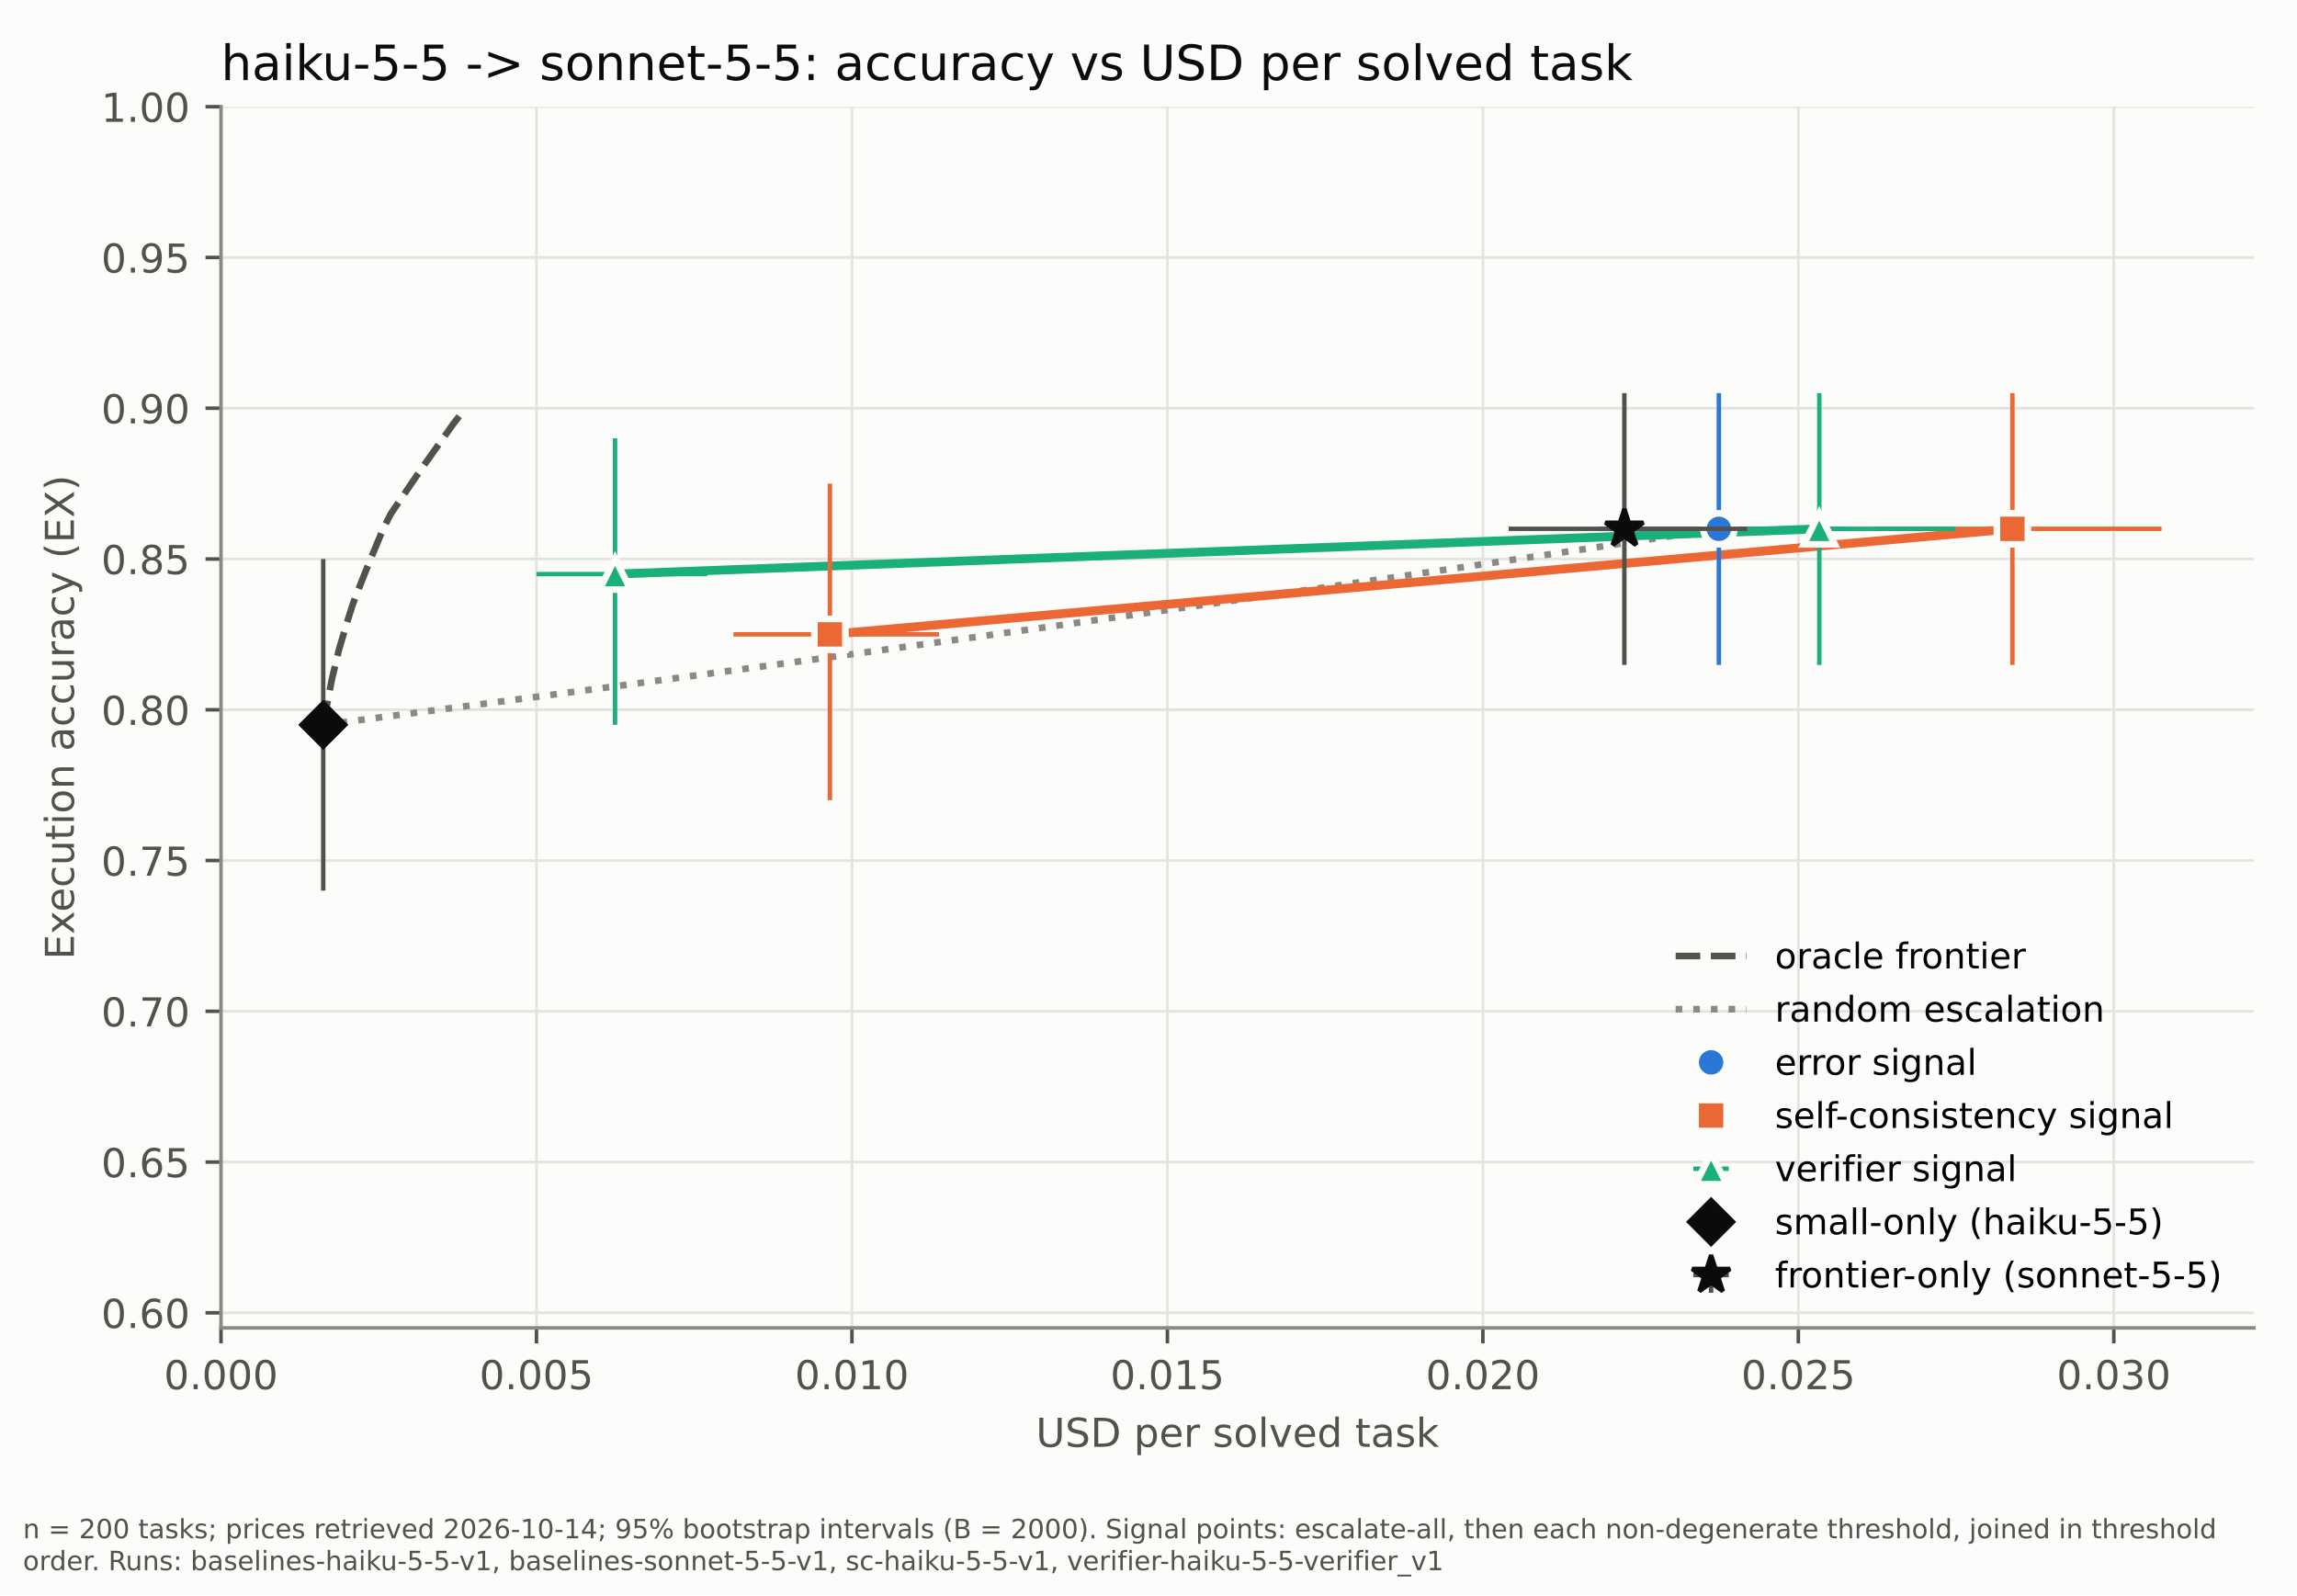
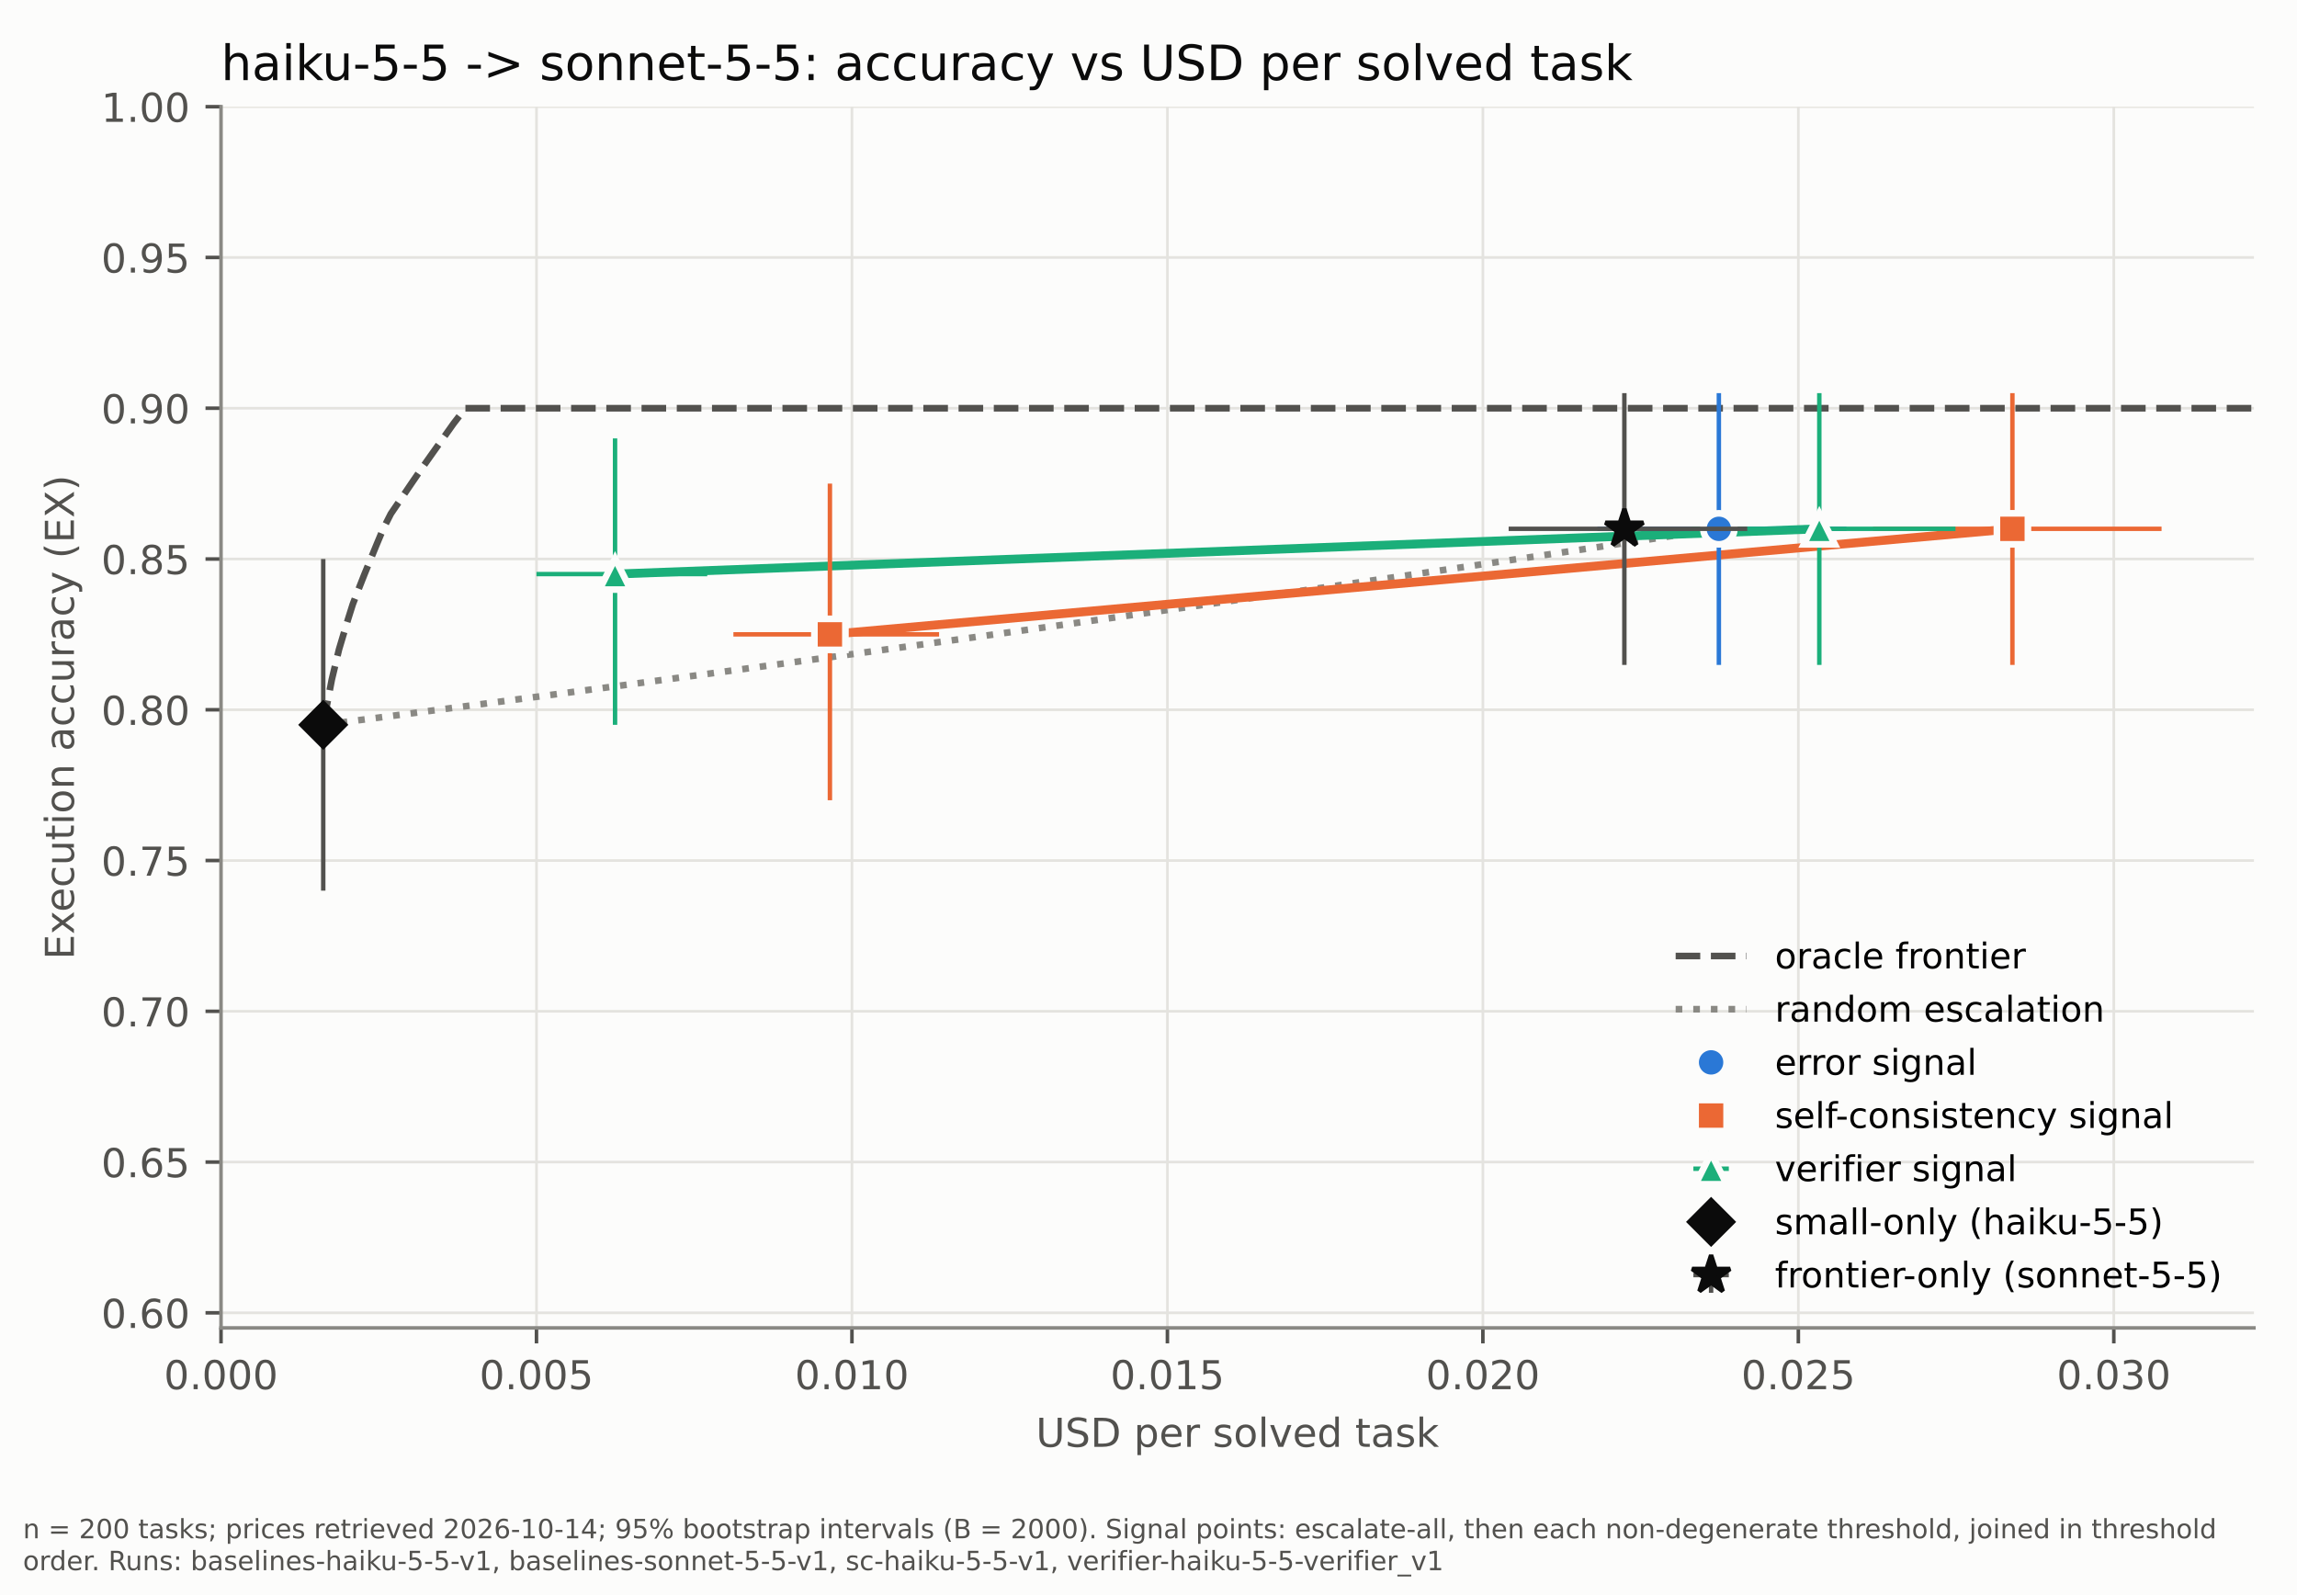
<svg xmlns="http://www.w3.org/2000/svg" xmlns:xlink="http://www.w3.org/1999/xlink" width="518.4pt" height="360pt" viewBox="0 0 518.4 360" version="1.1">
  <defs>
    <style type="text/css">*{stroke-linejoin: round; stroke-linecap: butt}</style>
  </defs>
  <g id="figure_1">
    <g id="patch_1">
      <path d="M 0 360  L 518.4 360  L 518.4 0  L 0 0  z " style="fill: #fcfcfb" />
    </g>
    <g id="axes_1">
      <g id="patch_2">
        <path d="M 49.88 299.68  L 508.68 299.68  L 508.68 24.077  L 49.88 24.077  z " style="fill: #fcfcfb" />
      </g>
      <g id="matplotlib.axis_1">
        <g id="xtick_1">
          <g id="line2d_1">
            <path d="M 49.88 299.68  L 49.88 24.077  " clip-path="url(#pf65596e680)" style="fill: none; stroke: #e4e3df; stroke-width: 0.6; stroke-linecap: square" />
          </g>
          <g id="line2d_2">
            <defs>
              <path id="m976dc14677" d="M 0 0  L 0 3.5  " style="stroke: #52514e; stroke-width: 0.8" />
            </defs>
            <g>
              <use xlink:href="#m976dc14677" x="49.88" y="299.68" style="fill: #52514e; stroke: #52514e; stroke-width: 0.8" />
            </g>
          </g>
          <g id="text_1">
            <text style="font-size: 9px; font-family: 'DejaVu Sans', 'Bitstream Vera Sans', 'Computer Modern Sans Serif', 'Lucida Grande', 'Verdana', 'Geneva', 'Lucid', 'Arial', 'Helvetica', 'Avant Garde', sans-serif; text-anchor: middle; fill: #52514e" x="49.88" y="313.518" transform="rotate(-0 49.88 313.5179)">0.000</text>
          </g>
        </g>
        <g id="xtick_2">
          <g id="line2d_3">
            <path d="M 121.076 299.68  L 121.076 24.077  " clip-path="url(#pf65596e680)" style="fill: none; stroke: #e4e3df; stroke-width: 0.6; stroke-linecap: square" />
          </g>
          <g id="line2d_4">
            <g>
              <use xlink:href="#m976dc14677" x="121.076" y="299.68" style="fill: #52514e; stroke: #52514e; stroke-width: 0.8" />
            </g>
          </g>
          <g id="text_2">
            <text style="font-size: 9px; font-family: 'DejaVu Sans', 'Bitstream Vera Sans', 'Computer Modern Sans Serif', 'Lucida Grande', 'Verdana', 'Geneva', 'Lucid', 'Arial', 'Helvetica', 'Avant Garde', sans-serif; text-anchor: middle; fill: #52514e" x="121.076" y="313.518" transform="rotate(-0 121.0762 313.5179)">0.005</text>
          </g>
        </g>
        <g id="xtick_3">
          <g id="line2d_5">
            <path d="M 192.272 299.68  L 192.272 24.077  " clip-path="url(#pf65596e680)" style="fill: none; stroke: #e4e3df; stroke-width: 0.6; stroke-linecap: square" />
          </g>
          <g id="line2d_6">
            <g>
              <use xlink:href="#m976dc14677" x="192.272" y="299.68" style="fill: #52514e; stroke: #52514e; stroke-width: 0.8" />
            </g>
          </g>
          <g id="text_3">
            <text style="font-size: 9px; font-family: 'DejaVu Sans', 'Bitstream Vera Sans', 'Computer Modern Sans Serif', 'Lucida Grande', 'Verdana', 'Geneva', 'Lucid', 'Arial', 'Helvetica', 'Avant Garde', sans-serif; text-anchor: middle; fill: #52514e" x="192.272" y="313.518" transform="rotate(-0 192.2723 313.5179)">0.010</text>
          </g>
        </g>
        <g id="xtick_4">
          <g id="line2d_7">
            <path d="M 263.469 299.68  L 263.469 24.077  " clip-path="url(#pf65596e680)" style="fill: none; stroke: #e4e3df; stroke-width: 0.6; stroke-linecap: square" />
          </g>
          <g id="line2d_8">
            <g>
              <use xlink:href="#m976dc14677" x="263.469" y="299.68" style="fill: #52514e; stroke: #52514e; stroke-width: 0.8" />
            </g>
          </g>
          <g id="text_4">
            <text style="font-size: 9px; font-family: 'DejaVu Sans', 'Bitstream Vera Sans', 'Computer Modern Sans Serif', 'Lucida Grande', 'Verdana', 'Geneva', 'Lucid', 'Arial', 'Helvetica', 'Avant Garde', sans-serif; text-anchor: middle; fill: #52514e" x="263.469" y="313.518" transform="rotate(-0 263.4685 313.5179)">0.015</text>
          </g>
        </g>
        <g id="xtick_5">
          <g id="line2d_9">
            <path d="M 334.665 299.68  L 334.665 24.077  " clip-path="url(#pf65596e680)" style="fill: none; stroke: #e4e3df; stroke-width: 0.6; stroke-linecap: square" />
          </g>
          <g id="line2d_10">
            <g>
              <use xlink:href="#m976dc14677" x="334.665" y="299.68" style="fill: #52514e; stroke: #52514e; stroke-width: 0.8" />
            </g>
          </g>
          <g id="text_5">
            <text style="font-size: 9px; font-family: 'DejaVu Sans', 'Bitstream Vera Sans', 'Computer Modern Sans Serif', 'Lucida Grande', 'Verdana', 'Geneva', 'Lucid', 'Arial', 'Helvetica', 'Avant Garde', sans-serif; text-anchor: middle; fill: #52514e" x="334.665" y="313.518" transform="rotate(-0 334.6647 313.5179)">0.020</text>
          </g>
        </g>
        <g id="xtick_6">
          <g id="line2d_11">
            <path d="M 405.861 299.68  L 405.861 24.077  " clip-path="url(#pf65596e680)" style="fill: none; stroke: #e4e3df; stroke-width: 0.6; stroke-linecap: square" />
          </g>
          <g id="line2d_12">
            <g>
              <use xlink:href="#m976dc14677" x="405.861" y="299.68" style="fill: #52514e; stroke: #52514e; stroke-width: 0.8" />
            </g>
          </g>
          <g id="text_6">
            <text style="font-size: 9px; font-family: 'DejaVu Sans', 'Bitstream Vera Sans', 'Computer Modern Sans Serif', 'Lucida Grande', 'Verdana', 'Geneva', 'Lucid', 'Arial', 'Helvetica', 'Avant Garde', sans-serif; text-anchor: middle; fill: #52514e" x="405.861" y="313.518" transform="rotate(-0 405.8609 313.5179)">0.025</text>
          </g>
        </g>
        <g id="xtick_7">
          <g id="line2d_13">
            <path d="M 477.057 299.68  L 477.057 24.077  " clip-path="url(#pf65596e680)" style="fill: none; stroke: #e4e3df; stroke-width: 0.6; stroke-linecap: square" />
          </g>
          <g id="line2d_14">
            <g>
              <use xlink:href="#m976dc14677" x="477.057" y="299.68" style="fill: #52514e; stroke: #52514e; stroke-width: 0.8" />
            </g>
          </g>
          <g id="text_7">
            <text style="font-size: 9px; font-family: 'DejaVu Sans', 'Bitstream Vera Sans', 'Computer Modern Sans Serif', 'Lucida Grande', 'Verdana', 'Geneva', 'Lucid', 'Arial', 'Helvetica', 'Avant Garde', sans-serif; text-anchor: middle; fill: #52514e" x="477.057" y="313.518" transform="rotate(-0 477.057 313.5179)">0.030</text>
          </g>
        </g>
        <g id="text_8">
          <text style="font-size: 9px; font-family: 'DejaVu Sans', 'Bitstream Vera Sans', 'Computer Modern Sans Serif', 'Lucida Grande', 'Verdana', 'Geneva', 'Lucid', 'Arial', 'Helvetica', 'Avant Garde', sans-serif; text-anchor: middle; fill: #52514e" x="279.28" y="326.519" transform="rotate(-0 279.28 326.5186)">USD per solved task</text>
        </g>
      </g>
      <g id="matplotlib.axis_2">
        <g id="ytick_1">
          <g id="line2d_15">
            <path d="M 49.88 296.277  L 508.68 296.277  " clip-path="url(#pf65596e680)" style="fill: none; stroke: #e4e3df; stroke-width: 0.6; stroke-linecap: square" />
          </g>
          <g id="line2d_16">
            <defs>
              <path id="mf46361f06f" d="M 0 0  L -3.5 0  " style="stroke: #52514e; stroke-width: 0.8" />
            </defs>
            <g>
              <use xlink:href="#mf46361f06f" x="49.88" y="296.277" style="fill: #52514e; stroke: #52514e; stroke-width: 0.8" />
            </g>
          </g>
          <g id="text_9">
            <text style="font-size: 9px; font-family: 'DejaVu Sans', 'Bitstream Vera Sans', 'Computer Modern Sans Serif', 'Lucida Grande', 'Verdana', 'Geneva', 'Lucid', 'Arial', 'Helvetica', 'Avant Garde', sans-serif; text-anchor: end; fill: #52514e" x="42.88" y="299.696" transform="rotate(-0 42.88 299.6964)">0.60</text>
          </g>
        </g>
        <g id="ytick_2">
          <g id="line2d_17">
            <path d="M 49.88 262.252  L 508.68 262.252  " clip-path="url(#pf65596e680)" style="fill: none; stroke: #e4e3df; stroke-width: 0.6; stroke-linecap: square" />
          </g>
          <g id="line2d_18">
            <g>
              <use xlink:href="#mf46361f06f" x="49.88" y="262.252" style="fill: #52514e; stroke: #52514e; stroke-width: 0.8" />
            </g>
          </g>
          <g id="text_10">
            <text style="font-size: 9px; font-family: 'DejaVu Sans', 'Bitstream Vera Sans', 'Computer Modern Sans Serif', 'Lucida Grande', 'Verdana', 'Geneva', 'Lucid', 'Arial', 'Helvetica', 'Avant Garde', sans-serif; text-anchor: end; fill: #52514e" x="42.88" y="265.671" transform="rotate(-0 42.88 265.6714)">0.65</text>
          </g>
        </g>
        <g id="ytick_3">
          <g id="line2d_19">
            <path d="M 49.88 228.227  L 508.68 228.227  " clip-path="url(#pf65596e680)" style="fill: none; stroke: #e4e3df; stroke-width: 0.6; stroke-linecap: square" />
          </g>
          <g id="line2d_20">
            <g>
              <use xlink:href="#mf46361f06f" x="49.88" y="228.227" style="fill: #52514e; stroke: #52514e; stroke-width: 0.8" />
            </g>
          </g>
          <g id="text_11">
            <text style="font-size: 9px; font-family: 'DejaVu Sans', 'Bitstream Vera Sans', 'Computer Modern Sans Serif', 'Lucida Grande', 'Verdana', 'Geneva', 'Lucid', 'Arial', 'Helvetica', 'Avant Garde', sans-serif; text-anchor: end; fill: #52514e" x="42.88" y="231.646" transform="rotate(-0 42.88 231.6464)">0.70</text>
          </g>
        </g>
        <g id="ytick_4">
          <g id="line2d_21">
            <path d="M 49.88 194.202  L 508.68 194.202  " clip-path="url(#pf65596e680)" style="fill: none; stroke: #e4e3df; stroke-width: 0.6; stroke-linecap: square" />
          </g>
          <g id="line2d_22">
            <g>
              <use xlink:href="#mf46361f06f" x="49.88" y="194.202" style="fill: #52514e; stroke: #52514e; stroke-width: 0.8" />
            </g>
          </g>
          <g id="text_12">
            <text style="font-size: 9px; font-family: 'DejaVu Sans', 'Bitstream Vera Sans', 'Computer Modern Sans Serif', 'Lucida Grande', 'Verdana', 'Geneva', 'Lucid', 'Arial', 'Helvetica', 'Avant Garde', sans-serif; text-anchor: end; fill: #52514e" x="42.88" y="197.621" transform="rotate(-0 42.88 197.6214)">0.75</text>
          </g>
        </g>
        <g id="ytick_5">
          <g id="line2d_23">
            <path d="M 49.88 160.177  L 508.68 160.177  " clip-path="url(#pf65596e680)" style="fill: none; stroke: #e4e3df; stroke-width: 0.6; stroke-linecap: square" />
          </g>
          <g id="line2d_24">
            <g>
              <use xlink:href="#mf46361f06f" x="49.88" y="160.177" style="fill: #52514e; stroke: #52514e; stroke-width: 0.8" />
            </g>
          </g>
          <g id="text_13">
            <text style="font-size: 9px; font-family: 'DejaVu Sans', 'Bitstream Vera Sans', 'Computer Modern Sans Serif', 'Lucida Grande', 'Verdana', 'Geneva', 'Lucid', 'Arial', 'Helvetica', 'Avant Garde', sans-serif; text-anchor: end; fill: #52514e" x="42.88" y="163.596" transform="rotate(-0 42.88 163.5964)">0.80</text>
          </g>
        </g>
        <g id="ytick_6">
          <g id="line2d_25">
            <path d="M 49.88 126.152  L 508.68 126.152  " clip-path="url(#pf65596e680)" style="fill: none; stroke: #e4e3df; stroke-width: 0.6; stroke-linecap: square" />
          </g>
          <g id="line2d_26">
            <g>
              <use xlink:href="#mf46361f06f" x="49.88" y="126.152" style="fill: #52514e; stroke: #52514e; stroke-width: 0.8" />
            </g>
          </g>
          <g id="text_14">
            <text style="font-size: 9px; font-family: 'DejaVu Sans', 'Bitstream Vera Sans', 'Computer Modern Sans Serif', 'Lucida Grande', 'Verdana', 'Geneva', 'Lucid', 'Arial', 'Helvetica', 'Avant Garde', sans-serif; text-anchor: end; fill: #52514e" x="42.88" y="129.571" transform="rotate(-0 42.88 129.5714)">0.85</text>
          </g>
        </g>
        <g id="ytick_7">
          <g id="line2d_27">
            <path d="M 49.88 92.127  L 508.68 92.127  " clip-path="url(#pf65596e680)" style="fill: none; stroke: #e4e3df; stroke-width: 0.6; stroke-linecap: square" />
          </g>
          <g id="line2d_28">
            <g>
              <use xlink:href="#mf46361f06f" x="49.88" y="92.127" style="fill: #52514e; stroke: #52514e; stroke-width: 0.8" />
            </g>
          </g>
          <g id="text_15">
            <text style="font-size: 9px; font-family: 'DejaVu Sans', 'Bitstream Vera Sans', 'Computer Modern Sans Serif', 'Lucida Grande', 'Verdana', 'Geneva', 'Lucid', 'Arial', 'Helvetica', 'Avant Garde', sans-serif; text-anchor: end; fill: #52514e" x="42.88" y="95.546" transform="rotate(-0 42.88 95.54639)">0.90</text>
          </g>
        </g>
        <g id="ytick_8">
          <g id="line2d_29">
            <path d="M 49.88 58.102  L 508.68 58.102  " clip-path="url(#pf65596e680)" style="fill: none; stroke: #e4e3df; stroke-width: 0.6; stroke-linecap: square" />
          </g>
          <g id="line2d_30">
            <g>
              <use xlink:href="#mf46361f06f" x="49.88" y="58.102" style="fill: #52514e; stroke: #52514e; stroke-width: 0.8" />
            </g>
          </g>
          <g id="text_16">
            <text style="font-size: 9px; font-family: 'DejaVu Sans', 'Bitstream Vera Sans', 'Computer Modern Sans Serif', 'Lucida Grande', 'Verdana', 'Geneva', 'Lucid', 'Arial', 'Helvetica', 'Avant Garde', sans-serif; text-anchor: end; fill: #52514e" x="42.88" y="61.521" transform="rotate(-0 42.88 61.52138)">0.95</text>
          </g>
        </g>
        <g id="ytick_9">
          <g id="line2d_31">
            <path d="M 49.88 24.077  L 508.68 24.077  " clip-path="url(#pf65596e680)" style="fill: none; stroke: #e4e3df; stroke-width: 0.6; stroke-linecap: square" />
          </g>
          <g id="line2d_32">
            <g>
              <use xlink:href="#mf46361f06f" x="49.88" y="24.077" style="fill: #52514e; stroke: #52514e; stroke-width: 0.8" />
            </g>
          </g>
          <g id="text_17">
            <text style="font-size: 9px; font-family: 'DejaVu Sans', 'Bitstream Vera Sans', 'Computer Modern Sans Serif', 'Lucida Grande', 'Verdana', 'Geneva', 'Lucid', 'Arial', 'Helvetica', 'Avant Garde', sans-serif; text-anchor: end; fill: #52514e" x="42.88" y="27.496" transform="rotate(-0 42.88 27.49637)">1.00</text>
          </g>
        </g>
        <g id="text_18">
          <text style="font-size: 9px; font-family: 'DejaVu Sans', 'Bitstream Vera Sans', 'Computer Modern Sans Serif', 'Lucida Grande', 'Verdana', 'Geneva', 'Lucid', 'Arial', 'Helvetica', 'Avant Garde', sans-serif; text-anchor: middle; fill: #52514e" x="16.679" y="161.879" transform="rotate(-90 16.67883 161.8787)">Execution accuracy (EX)</text>
        </g>
      </g>
      <g id="line2d_33">
        <path d="M 72.951 163.58  L 73.584 160.177  L 74.235 156.775  L 74.88 153.372  L 75.695 149.97  L 76.507 146.567  L 77.523 143.165  L 78.544 139.762  L 79.617 136.36  L 80.93 132.957  L 82.27 129.555  L 83.661 126.152  L 85.058 122.75  L 86.489 119.347  L 88.21 115.945  L 90.529 112.542  L 92.829 109.14  L 95.165 105.737  L 97.566 102.335  L 99.989 98.932  L 102.403 95.53  L 105.037 92.127  " clip-path="url(#pf65596e680)" style="fill: none; stroke-dasharray: 5.55,2.4; stroke-dashoffset: 0; stroke: #52514e; stroke-width: 1.5" />
      </g>
      <g id="line2d_34">
        <path d="M 72.951 163.58  L 89.918 161.368  L 106.747 159.157  L 123.44 156.945  L 139.999 154.733  L 156.426 152.522  L 172.721 150.31  L 188.887 148.099  L 204.925 145.887  L 220.836 143.675  L 236.622 141.464  L 252.285 139.252  L 267.826 137.04  L 283.246 134.829  L 298.547 132.617  L 313.729 130.406  L 328.796 128.194  L 343.747 125.982  L 358.585 123.771  L 373.309 121.559  L 387.923 119.347  " clip-path="url(#pf65596e680)" style="fill: none; stroke-dasharray: 1.5,2.475; stroke-dashoffset: 0; stroke: #8a8984; stroke-width: 1.5" />
      </g>
+       <g id="line2d_35">
+         <path d="M 105.037 92.127  L 508.68 92.127  " clip-path="url(#pf65596e680)" style="fill: none; stroke-dasharray: 5.55,2.4; stroke-dashoffset: 0; stroke: #52514e; stroke-width: 1.5" />
+       </g>
      <g id="patch_3">
        <path d="M 49.88 299.68  L 49.88 24.077  " style="fill: none; stroke: #8a8984; stroke-width: 0.8; stroke-linejoin: miter; stroke-linecap: square" />
      </g>
      <g id="patch_4">
        <path d="M 49.88 299.68  L 508.68 299.68  " style="fill: none; stroke: #8a8984; stroke-width: 0.8; stroke-linejoin: miter; stroke-linecap: square" />
      </g>
-       <g id="line2d_35">
+       <g id="line2d_36">
        <path d="M 387.923 119.347  " clip-path="url(#pf65596e680)" style="fill: none; stroke: #2a78d6; stroke-width: 2; stroke-linecap: square" />
      </g>
-       <g id="line2d_36">
+       <g id="line2d_37">
        <path d="M 454.172 119.347  L 187.297 143.165  " clip-path="url(#pf65596e680)" style="fill: none; stroke: #eb6834; stroke-width: 2; stroke-linecap: square" />
      </g>
-       <g id="line2d_37">
+       <g id="line2d_38">
        <path d="M 410.591 119.347  L 138.808 129.555  " clip-path="url(#pf65596e680)" style="fill: none; stroke: #1baf7a; stroke-width: 2; stroke-linecap: square" />
      </g>
      <g id="text_19">
        <text style="font-size: 11px; font-family: 'DejaVu Sans', 'Bitstream Vera Sans', 'Computer Modern Sans Serif', 'Lucida Grande', 'Verdana', 'Geneva', 'Lucid', 'Arial', 'Helvetica', 'Avant Garde', sans-serif; text-anchor: start; fill: #0b0b0b" x="49.88" y="18.077" transform="rotate(-0 49.88 18.07742)">haiku-5-5 -&gt; sonnet-5-5: accuracy vs USD per solved task</text>
      </g>
      <g id="LineCollection_1">
        <path d="M 360.515 119.347  L 416.722 119.347  " clip-path="url(#pf65596e680)" style="fill: none; stroke: #2a78d6" />
      </g>
      <g id="LineCollection_2">
        <path d="M 387.923 150.055  L 387.923 88.725  " clip-path="url(#pf65596e680)" style="fill: none; stroke: #2a78d6" />
      </g>
      <g id="LineCollection_3">
        <path d="M 422.722 119.347  L 487.833 119.347  " clip-path="url(#pf65596e680)" style="fill: none; stroke: #eb6834" />
      </g>
      <g id="LineCollection_4">
        <path d="M 454.172 150.055  L 454.172 88.725  " clip-path="url(#pf65596e680)" style="fill: none; stroke: #eb6834" />
      </g>
      <g id="LineCollection_5">
        <path d="M 165.519 143.165  L 211.937 143.165  " clip-path="url(#pf65596e680)" style="fill: none; stroke: #eb6834" />
      </g>
      <g id="LineCollection_6">
        <path d="M 187.297 180.592  L 187.297 109.14  " clip-path="url(#pf65596e680)" style="fill: none; stroke: #eb6834" />
      </g>
      <g id="LineCollection_7">
        <path d="M 381.81 119.347  L 441.326 119.347  " clip-path="url(#pf65596e680)" style="fill: none; stroke: #1baf7a" />
      </g>
      <g id="LineCollection_8">
        <path d="M 410.591 150.055  L 410.591 88.725  " clip-path="url(#pf65596e680)" style="fill: none; stroke: #1baf7a" />
      </g>
      <g id="LineCollection_9">
        <path d="M 121.071 129.555  L 159.61 129.555  " clip-path="url(#pf65596e680)" style="fill: none; stroke: #1baf7a" />
      </g>
      <g id="LineCollection_10">
        <path d="M 138.808 163.58  L 138.808 98.932  " clip-path="url(#pf65596e680)" style="fill: none; stroke: #1baf7a" />
      </g>
-       <g id="line2d_38">
+       <g id="line2d_39">
        <defs>
          <path id="m237905f2b1" d="M 0 3.5  C 0.928 3.5 1.819 3.131 2.475 2.475  C 3.131 1.819 3.5 0.928 3.5 0  C 3.5 -0.928 3.131 -1.819 2.475 -2.475  C 1.819 -3.131 0.928 -3.5 0 -3.5  C -0.928 -3.5 -1.819 -3.131 -2.475 -2.475  C -3.131 -1.819 -3.5 -0.928 -3.5 0  C -3.5 0.928 -3.131 1.819 -2.475 2.475  C -1.819 3.131 -0.928 3.5 0 3.5  z " style="stroke: #fcfcfb; stroke-width: 1.5" />
        </defs>
        <g clip-path="url(#pf65596e680)">
          <use xlink:href="#m237905f2b1" x="387.923" y="119.347" style="fill: #2a78d6; stroke: #fcfcfb; stroke-width: 1.5" />
        </g>
      </g>
-       <g id="line2d_39">
+       <g id="line2d_40">
        <defs>
          <path id="ma1aa9a6f80" d="M -3.5 3.5  L 3.5 3.5  L 3.5 -3.5  L -3.5 -3.5  z " style="stroke: #fcfcfb; stroke-width: 1.5; stroke-linejoin: miter" />
        </defs>
        <g clip-path="url(#pf65596e680)">
          <use xlink:href="#ma1aa9a6f80" x="454.172" y="119.347" style="fill: #eb6834; stroke: #fcfcfb; stroke-width: 1.5; stroke-linejoin: miter" />
        </g>
      </g>
-       <g id="line2d_40">
+       <g id="line2d_41">
        <g clip-path="url(#pf65596e680)">
          <use xlink:href="#ma1aa9a6f80" x="187.297" y="143.165" style="fill: #eb6834; stroke: #fcfcfb; stroke-width: 1.5; stroke-linejoin: miter" />
        </g>
      </g>
-       <g id="line2d_41">
+       <g id="line2d_42">
        <defs>
          <path id="m33caa13b61" d="M 0 -3.5  L -3.5 3.5  L 3.5 3.5  z " style="stroke: #fcfcfb; stroke-width: 1.5; stroke-linejoin: miter" />
        </defs>
        <g clip-path="url(#pf65596e680)">
          <use xlink:href="#m33caa13b61" x="410.591" y="119.347" style="fill: #1baf7a; stroke: #fcfcfb; stroke-width: 1.5; stroke-linejoin: miter" />
        </g>
      </g>
-       <g id="line2d_42">
+       <g id="line2d_43">
        <g clip-path="url(#pf65596e680)">
          <use xlink:href="#m33caa13b61" x="138.808" y="129.555" style="fill: #1baf7a; stroke: #fcfcfb; stroke-width: 1.5; stroke-linejoin: miter" />
        </g>
      </g>
      <g id="LineCollection_11">
        <path d="M 70.894 163.58  L 75.369 163.58  " clip-path="url(#pf65596e680)" style="fill: none; stroke: #52514e" />
      </g>
      <g id="LineCollection_12">
        <path d="M 72.951 201.007  L 72.951 126.152  " clip-path="url(#pf65596e680)" style="fill: none; stroke: #52514e" />
      </g>
      <g id="LineCollection_13">
        <path d="M 340.48 119.347  L 394.333 119.347  " clip-path="url(#pf65596e680)" style="fill: none; stroke: #52514e" />
      </g>
      <g id="LineCollection_14">
        <path d="M 366.596 150.055  L 366.596 88.725  " clip-path="url(#pf65596e680)" style="fill: none; stroke: #52514e" />
      </g>
      <g id="legend_1">
-         <g id="line2d_43">
+         <g id="line2d_44">
          <path d="M 378.171 215.754  L 386.171 215.754  L 394.171 215.754  " style="fill: none; stroke-dasharray: 5.55,2.4; stroke-dashoffset: 0; stroke: #52514e; stroke-width: 1.5" />
        </g>
        <g id="text_20">
          <text style="font-size: 8px; font-family: 'DejaVu Sans', 'Bitstream Vera Sans', 'Computer Modern Sans Serif', 'Lucida Grande', 'Verdana', 'Geneva', 'Lucid', 'Arial', 'Helvetica', 'Avant Garde', sans-serif; text-anchor: start" x="400.571" y="218.554" transform="rotate(-0 400.5713 218.5544)">oracle frontier</text>
        </g>
-         <g id="line2d_44">
+         <g id="line2d_45">
          <path d="M 378.171 227.755  L 386.171 227.755  L 394.171 227.755  " style="fill: none; stroke-dasharray: 1.5,2.475; stroke-dashoffset: 0; stroke: #8a8984; stroke-width: 1.5" />
        </g>
        <g id="text_21">
          <text style="font-size: 8px; font-family: 'DejaVu Sans', 'Bitstream Vera Sans', 'Computer Modern Sans Serif', 'Lucida Grande', 'Verdana', 'Geneva', 'Lucid', 'Arial', 'Helvetica', 'Avant Garde', sans-serif; text-anchor: start" x="400.571" y="230.555" transform="rotate(-0 400.5713 230.555)">random escalation</text>
        </g>
        <g id="LineCollection_15">
          <path d="M 382.171 239.756  L 390.171 239.756  " style="fill: none; stroke: #2a78d6" />
        </g>
        <g id="LineCollection_16">
          <path d="M 386.171 243.756  L 386.171 235.756  " style="fill: none; stroke: #2a78d6" />
        </g>
-         <g id="line2d_45" />
-         <g id="line2d_46">
+         <g id="line2d_46" />
+         <g id="line2d_47">
          <g>
            <use xlink:href="#m237905f2b1" x="386.171" y="239.756" style="fill: #2a78d6; stroke: #fcfcfb; stroke-width: 1.5" />
          </g>
        </g>
        <g id="text_22">
          <text style="font-size: 8px; font-family: 'DejaVu Sans', 'Bitstream Vera Sans', 'Computer Modern Sans Serif', 'Lucida Grande', 'Verdana', 'Geneva', 'Lucid', 'Arial', 'Helvetica', 'Avant Garde', sans-serif; text-anchor: start" x="400.571" y="242.556" transform="rotate(-0 400.5713 242.5556)">error signal</text>
        </g>
        <g id="LineCollection_17">
          <path d="M 382.171 251.756  L 390.171 251.756  " style="fill: none; stroke: #eb6834" />
        </g>
        <g id="LineCollection_18">
          <path d="M 386.171 255.756  L 386.171 247.756  " style="fill: none; stroke: #eb6834" />
        </g>
-         <g id="line2d_47" />
-         <g id="line2d_48">
+         <g id="line2d_48" />
+         <g id="line2d_49">
          <g>
            <use xlink:href="#ma1aa9a6f80" x="386.171" y="251.756" style="fill: #eb6834; stroke: #fcfcfb; stroke-width: 1.5; stroke-linejoin: miter" />
          </g>
        </g>
        <g id="text_23">
          <text style="font-size: 8px; font-family: 'DejaVu Sans', 'Bitstream Vera Sans', 'Computer Modern Sans Serif', 'Lucida Grande', 'Verdana', 'Geneva', 'Lucid', 'Arial', 'Helvetica', 'Avant Garde', sans-serif; text-anchor: start" x="400.571" y="254.556" transform="rotate(-0 400.5713 254.5563)">self-consistency signal</text>
        </g>
        <g id="LineCollection_19">
          <path d="M 382.171 263.757  L 390.171 263.757  " style="fill: none; stroke: #1baf7a" />
        </g>
        <g id="LineCollection_20">
          <path d="M 386.171 267.757  L 386.171 259.757  " style="fill: none; stroke: #1baf7a" />
        </g>
-         <g id="line2d_49" />
-         <g id="line2d_50">
+         <g id="line2d_50" />
+         <g id="line2d_51">
          <g>
            <use xlink:href="#m33caa13b61" x="386.171" y="263.757" style="fill: #1baf7a; stroke: #fcfcfb; stroke-width: 1.5; stroke-linejoin: miter" />
          </g>
        </g>
        <g id="text_24">
          <text style="font-size: 8px; font-family: 'DejaVu Sans', 'Bitstream Vera Sans', 'Computer Modern Sans Serif', 'Lucida Grande', 'Verdana', 'Geneva', 'Lucid', 'Arial', 'Helvetica', 'Avant Garde', sans-serif; text-anchor: start" x="400.571" y="266.557" transform="rotate(-0 400.5713 266.5569)">verifier signal</text>
        </g>
        <g id="LineCollection_21">
          <path d="M 382.171 275.757  L 390.171 275.757  " style="fill: none; stroke: #52514e" />
        </g>
        <g id="LineCollection_22">
          <path d="M 386.171 279.757  L 386.171 271.757  " style="fill: none; stroke: #52514e" />
        </g>
-         <g id="line2d_51" />
-         <g id="line2d_52">
+         <g id="line2d_52" />
+         <g id="line2d_53">
          <defs>
            <path id="m22490ed92e" d="M 0 4.95  L 4.95 0  L 0 -4.95  L -4.95 0  z " style="stroke: #0b0b0b; stroke-linejoin: miter" />
          </defs>
          <g>
            <use xlink:href="#m22490ed92e" x="386.171" y="275.757" style="fill: #0b0b0b; stroke: #0b0b0b; stroke-linejoin: miter" />
          </g>
        </g>
        <g id="text_25">
          <text style="font-size: 8px; font-family: 'DejaVu Sans', 'Bitstream Vera Sans', 'Computer Modern Sans Serif', 'Lucida Grande', 'Verdana', 'Geneva', 'Lucid', 'Arial', 'Helvetica', 'Avant Garde', sans-serif; text-anchor: start" x="400.571" y="278.558" transform="rotate(-0 400.5713 278.5575)">small-only (haiku-5-5)</text>
        </g>
        <g id="LineCollection_23">
          <path d="M 382.171 287.758  L 390.171 287.758  " style="fill: none; stroke: #52514e" />
        </g>
        <g id="LineCollection_24">
          <path d="M 386.171 291.758  L 386.171 283.758  " style="fill: none; stroke: #52514e" />
        </g>
-         <g id="line2d_53" />
-         <g id="line2d_54">
+         <g id="line2d_54" />
+         <g id="line2d_55">
          <defs>
            <path id="mf6290c6339" d="M 0 -4.5  L -1.01 -1.391  L -4.28 -1.391  L -1.635 0.531  L -2.645 3.641  L -0 1.719  L 2.645 3.641  L 1.635 0.531  L 4.28 -1.391  L 1.01 -1.391  z " style="stroke: #0b0b0b; stroke-linejoin: bevel" />
          </defs>
          <g>
            <use xlink:href="#mf6290c6339" x="386.171" y="287.758" style="fill: #0b0b0b; stroke: #0b0b0b; stroke-linejoin: bevel" />
          </g>
        </g>
        <g id="text_26">
          <text style="font-size: 8px; font-family: 'DejaVu Sans', 'Bitstream Vera Sans', 'Computer Modern Sans Serif', 'Lucida Grande', 'Verdana', 'Geneva', 'Lucid', 'Arial', 'Helvetica', 'Avant Garde', sans-serif; text-anchor: start" x="400.571" y="290.558" transform="rotate(-0 400.5713 290.5581)">frontier-only (sonnet-5-5)</text>
        </g>
      </g>
-       <g id="line2d_55">
+       <g id="line2d_56">
        <g clip-path="url(#pf65596e680)">
          <use xlink:href="#m22490ed92e" x="72.951" y="163.58" style="fill: #0b0b0b; stroke: #0b0b0b; stroke-linejoin: miter" />
        </g>
      </g>
-       <g id="line2d_56">
+       <g id="line2d_57">
        <g clip-path="url(#pf65596e680)">
          <use xlink:href="#mf6290c6339" x="366.596" y="119.347" style="fill: #0b0b0b; stroke: #0b0b0b; stroke-linejoin: bevel" />
        </g>
      </g>
    </g>
    <g id="text_27">
      <text style="font-size: 6px; font-family: 'DejaVu Sans', 'Bitstream Vera Sans', 'Computer Modern Sans Serif', 'Lucida Grande', 'Verdana', 'Geneva', 'Lucid', 'Arial', 'Helvetica', 'Avant Garde', sans-serif; fill: #52514e" transform="translate(5.184 347.1564)">n = 200 tasks; prices retrieved 2026-10-14; 95% bootstrap intervals (B = 2000). Signal points: escalate-all, then each non-degenerate threshold, joined in threshold</text>
      <text style="font-size: 6px; font-family: 'DejaVu Sans', 'Bitstream Vera Sans', 'Computer Modern Sans Serif', 'Lucida Grande', 'Verdana', 'Geneva', 'Lucid', 'Arial', 'Helvetica', 'Avant Garde', sans-serif; fill: #52514e" transform="translate(5.184 354.358)">order. Runs: baselines-haiku-5-5-v1, baselines-sonnet-5-5-v1, sc-haiku-5-5-v1, verifier-haiku-5-5-verifier_v1</text>
    </g>
  </g>
  <defs>
    <clipPath id="pf65596e680">
      <rect x="49.88" y="24.077" width="458.8" height="275.603" />
    </clipPath>
  </defs>
</svg>
